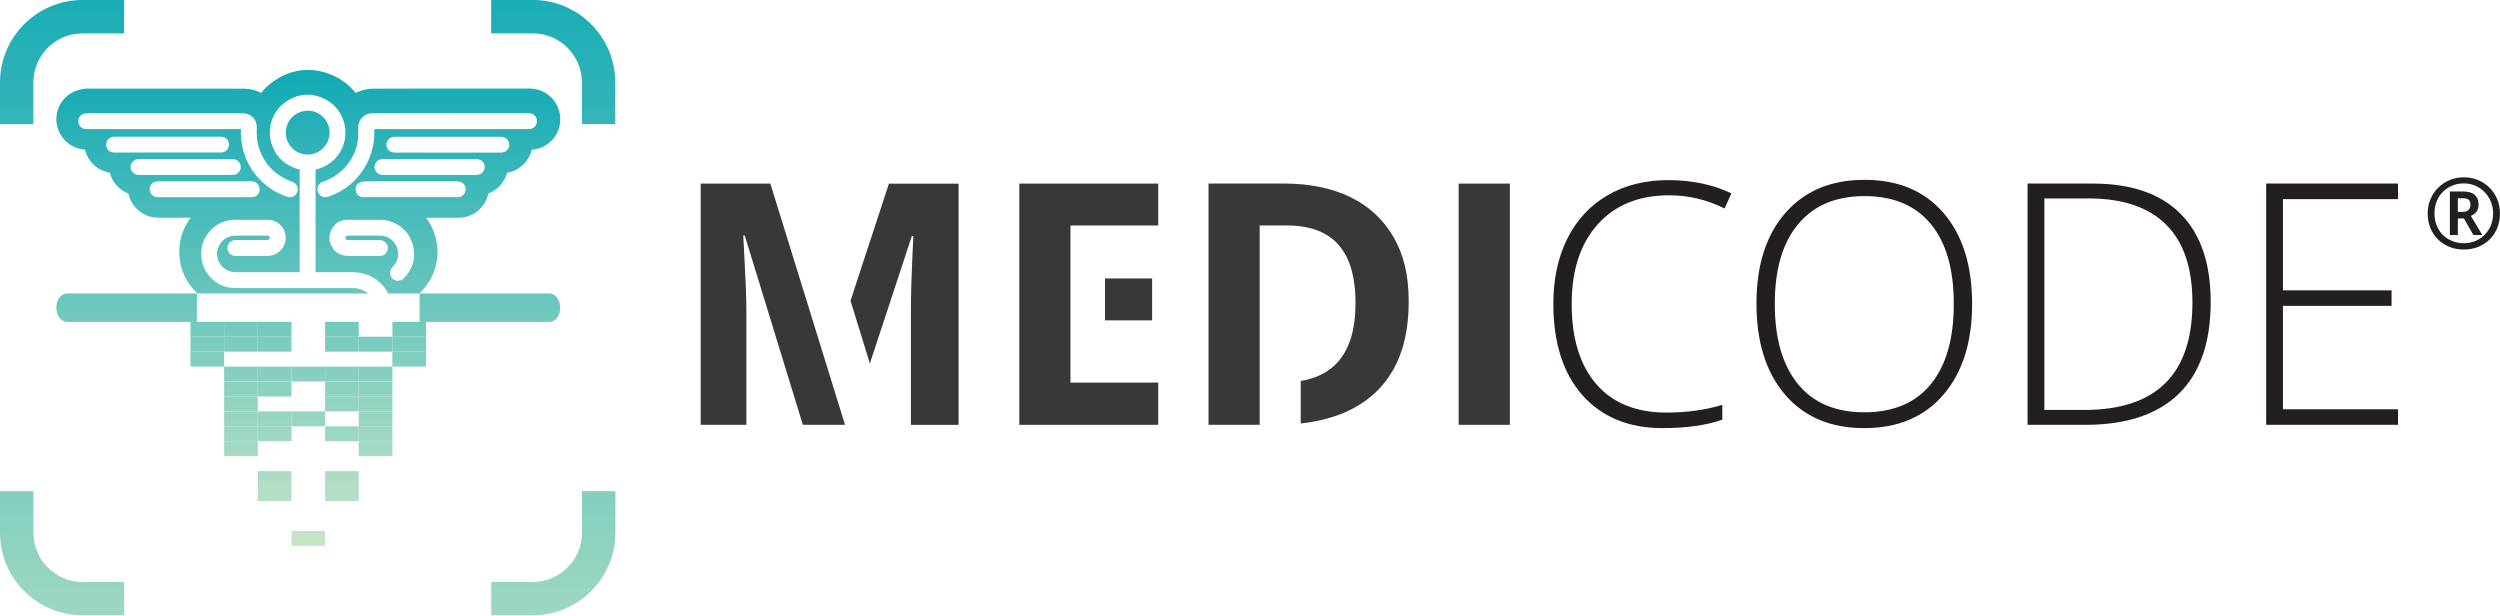
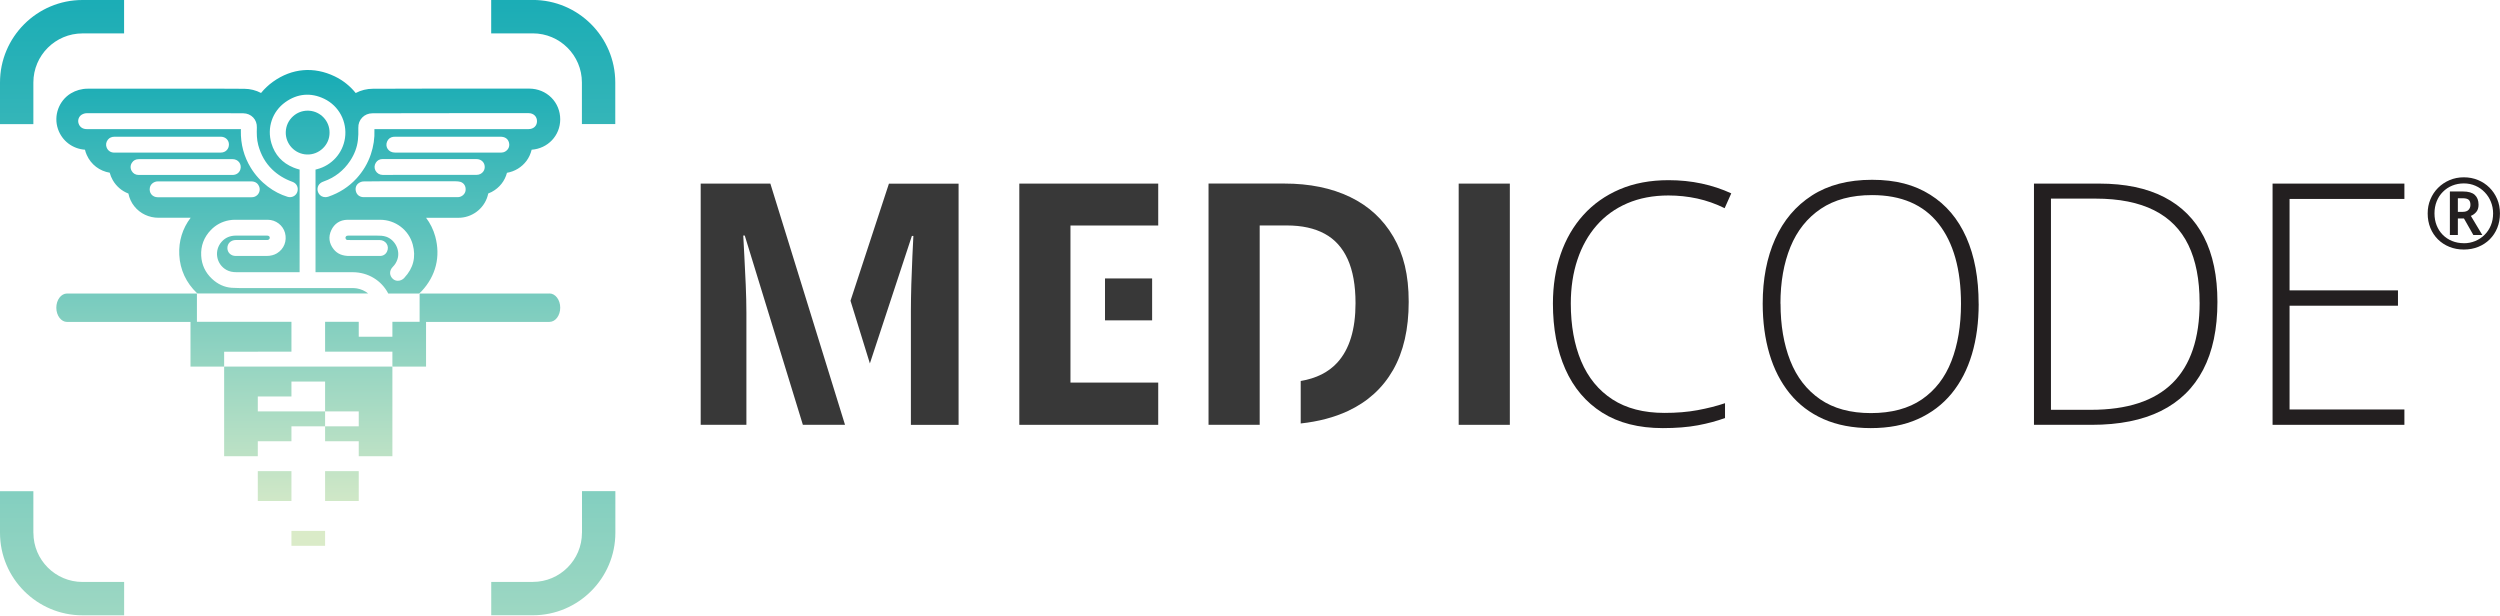
<svg xmlns="http://www.w3.org/2000/svg" xmlns:xlink="http://www.w3.org/1999/xlink" id="Layer_1" data-name="Layer 1" viewBox="0 0 532.69 131.11">
  <defs>
    <style>
      .cls-1 {
        fill: url(#linear-gradient-2);
      }

      .cls-2 {
-         fill: url(#linear-gradient-17);
+         fill: url(#linear-gradient-6);
      }

      .cls-3 {
-         fill: url(#linear-gradient-43);
+         fill: url(#linear-gradient-11);
      }

      .cls-4 {
-         fill: url(#linear-gradient-15);
+         fill: url(#linear-gradient-10);
      }

      .cls-5 {
-         fill: url(#linear-gradient-18);
+         fill: url(#linear-gradient-5);
      }

      .cls-6 {
-         fill: url(#linear-gradient-40);
+         fill: url(#linear-gradient-7);
      }

      .cls-7 {
-         fill: url(#linear-gradient-28);
+         fill: #383838;
      }

      .cls-8 {
-         fill: url(#linear-gradient-14);
+         fill: url(#linear-gradient-9);
      }

      .cls-9 {
-         fill: url(#linear-gradient-36);
+         fill: url(#linear-gradient-3);
      }

      .cls-10 {
-         fill: url(#linear-gradient-20);
+         fill: url(#linear-gradient);
      }

      .cls-11 {
-         fill: url(#linear-gradient-6);
+         fill: #231f20;
      }

      .cls-12 {
-         fill: url(#linear-gradient-35);
+         fill: url(#linear-gradient-4);
      }

      .cls-13 {
-         fill: url(#linear-gradient-48);
+         fill: url(#linear-gradient-8);
      }

      .cls-14 {
-         fill: url(#linear-gradient-32);
-       }
- 
-       .cls-15 {
-         fill: url(#linear-gradient-11);
-       }
- 
-       .cls-16 {
-         fill: url(#linear-gradient-39);
-       }
- 
-       .cls-17 {
-         fill: url(#linear-gradient-10);
-       }
- 
-       .cls-18 {
-         fill: url(#linear-gradient-37);
-       }
- 
-       .cls-19 {
-         fill: url(#linear-gradient-16);
-       }
- 
-       .cls-20 {
-         fill: url(#linear-gradient-31);
-       }
- 
-       .cls-21 {
-         fill: url(#linear-gradient-41);
-       }
- 
-       .cls-22 {
-         fill: url(#linear-gradient-21);
-       }
- 
-       .cls-23 {
-         fill: url(#linear-gradient-25);
-       }
- 
-       .cls-24 {
-         fill: url(#linear-gradient-5);
-       }
- 
-       .cls-25 {
-         font-family: OpenSansRoman-Light, 'Open Sans';
-         font-size: 72px;
-         font-variation-settings: 'wght' 300, 'wdth' 100;
-         font-weight: 300;
-       }
- 
-       .cls-25, .cls-26 {
-         fill: #231f20;
-       }
- 
-       .cls-27 {
-         fill: url(#linear-gradient-45);
-       }
- 
-       .cls-28 {
-         fill: url(#linear-gradient-34);
-       }
- 
-       .cls-29 {
-         fill: url(#linear-gradient-7);
-       }
- 
-       .cls-30 {
-         fill: #383838;
-       }
- 
-       .cls-31 {
-         fill: url(#linear-gradient-24);
-       }
- 
-       .cls-32 {
-         fill: url(#linear-gradient-9);
-       }
- 
-       .cls-33 {
-         fill: url(#linear-gradient-22);
-       }
- 
-       .cls-34 {
-         fill: url(#linear-gradient-42);
-       }
- 
-       .cls-35 {
-         fill: url(#linear-gradient-3);
-       }
- 
-       .cls-36 {
-         fill: url(#linear-gradient);
-       }
- 
-       .cls-37 {
-         fill: url(#linear-gradient-27);
-       }
- 
-       .cls-38 {
-         fill: url(#linear-gradient-33);
-       }
- 
-       .cls-39 {
-         fill: url(#linear-gradient-38);
-       }
- 
-       .cls-40 {
-         fill: url(#linear-gradient-29);
-       }
- 
-       .cls-41 {
-         fill: url(#linear-gradient-30);
-       }
- 
-       .cls-42 {
-         fill: url(#linear-gradient-23);
-       }
- 
-       .cls-43 {
-         fill: url(#linear-gradient-19);
-       }
- 
-       .cls-44 {
-         fill: url(#linear-gradient-4);
-       }
- 
-       .cls-45 {
-         fill: url(#linear-gradient-8);
-       }
- 
-       .cls-46 {
-         fill: url(#linear-gradient-44);
-       }
- 
-       .cls-47 {
-         fill: url(#linear-gradient-47);
-       }
- 
-       .cls-48 {
-         fill: url(#linear-gradient-46);
-       }
- 
-       .cls-49 {
        fill: url(#linear-gradient-12);
      }
- 
-       .cls-50 {
-         fill: url(#linear-gradient-13);
-       }
- 
-       .cls-51 {
-         fill: url(#linear-gradient-26);
-       }
    </style>
-     <linearGradient id="linear-gradient" x1="65.56" y1="5.29" x2="65.56" y2="126.3" gradientUnits="userSpaceOnUse">
+     <linearGradient id="linear-gradient" x1="65.56" y1="3.55" x2="65.56" y2="111.7" gradientUnits="userSpaceOnUse">
      <stop offset="0" stop-color="#00a4b3" />
      <stop offset="1" stop-color="#daebc8" />
    </linearGradient>
-     <linearGradient id="linear-gradient-2" x1="65.68" y1="5.29" x2="65.68" y2="126.3" xlink:href="#linear-gradient" />
-     <linearGradient id="linear-gradient-3" x1="65.68" y1="5.29" x2="65.68" y2="126.3" xlink:href="#linear-gradient" />
-     <linearGradient id="linear-gradient-4" x1="72.85" y1="5.29" x2="72.85" y2="126.3" xlink:href="#linear-gradient" />
-     <linearGradient id="linear-gradient-5" x1="58.51" y1="5.29" x2="58.51" y2="126.3" xlink:href="#linear-gradient" />
-     <linearGradient id="linear-gradient-6" x1="72.85" y1="5.29" x2="72.85" y2="126.3" xlink:href="#linear-gradient" />
-     <linearGradient id="linear-gradient-7" x1="58.51" y1="5.29" x2="58.51" y2="126.3" xlink:href="#linear-gradient" />
-     <linearGradient id="linear-gradient-8" x1="80.02" y1="5.29" x2="80.02" y2="126.3" xlink:href="#linear-gradient" />
-     <linearGradient id="linear-gradient-9" x1="51.35" y1="5.29" x2="51.35" y2="126.3" xlink:href="#linear-gradient" />
-     <linearGradient id="linear-gradient-10" x1="80.02" y1="5.29" x2="80.02" y2="126.3" xlink:href="#linear-gradient" />
-     <linearGradient id="linear-gradient-11" x1="72.85" y1="5.29" x2="72.85" y2="126.3" xlink:href="#linear-gradient" />
-     <linearGradient id="linear-gradient-12" x1="58.51" y1="5.29" x2="58.51" y2="126.3" xlink:href="#linear-gradient" />
-     <linearGradient id="linear-gradient-13" x1="51.35" y1="5.29" x2="51.35" y2="126.3" xlink:href="#linear-gradient" />
-     <linearGradient id="linear-gradient-14" x1="80.02" y1="5.29" x2="80.02" y2="126.3" xlink:href="#linear-gradient" />
-     <linearGradient id="linear-gradient-15" x1="65.68" y1="5.29" x2="65.68" y2="126.3" xlink:href="#linear-gradient" />
-     <linearGradient id="linear-gradient-16" x1="58.51" y1="5.29" x2="58.51" y2="126.3" xlink:href="#linear-gradient" />
-     <linearGradient id="linear-gradient-17" x1="51.35" y1="5.29" x2="51.35" y2="126.3" xlink:href="#linear-gradient" />
-     <linearGradient id="linear-gradient-18" x1="80.02" y1="5.29" x2="80.02" y2="126.3" xlink:href="#linear-gradient" />
-     <linearGradient id="linear-gradient-19" x1="72.85" y1="5.29" x2="72.85" y2="126.3" xlink:href="#linear-gradient" />
-     <linearGradient id="linear-gradient-20" x1="51.35" y1="5.29" x2="51.35" y2="126.3" xlink:href="#linear-gradient" />
-     <linearGradient id="linear-gradient-21" x1="80.02" y1="5.29" x2="80.02" y2="126.3" xlink:href="#linear-gradient" />
-     <linearGradient id="linear-gradient-22" x1="72.85" x2="72.85" y2="126.3" xlink:href="#linear-gradient" />
-     <linearGradient id="linear-gradient-23" x1="58.51" y1="5.29" x2="58.51" y2="126.3" xlink:href="#linear-gradient" />
-     <linearGradient id="linear-gradient-24" x1="51.35" y1="5.29" x2="51.35" y2="126.3" xlink:href="#linear-gradient" />
-     <linearGradient id="linear-gradient-25" x1="80.02" y1="5.29" x2="80.02" y2="126.3" xlink:href="#linear-gradient" />
-     <linearGradient id="linear-gradient-26" x1="72.85" y1="5.29" x2="72.85" y2="126.3" xlink:href="#linear-gradient" />
-     <linearGradient id="linear-gradient-27" x1="65.68" y1="5.29" x2="65.68" y2="126.3" xlink:href="#linear-gradient" />
-     <linearGradient id="linear-gradient-28" x1="58.51" y1="5.29" x2="58.51" y2="126.3" xlink:href="#linear-gradient" />
-     <linearGradient id="linear-gradient-29" x1="51.35" y1="5.29" x2="51.35" y2="126.3" xlink:href="#linear-gradient" />
-     <linearGradient id="linear-gradient-30" x1="87.19" y1="5.29" x2="87.19" y2="126.3" xlink:href="#linear-gradient" />
-     <linearGradient id="linear-gradient-31" x1="44.18" y1="5.29" x2="44.18" y2="126.3" xlink:href="#linear-gradient" />
-     <linearGradient id="linear-gradient-32" x1="87.19" y1="5.29" x2="87.19" y2="126.3" xlink:href="#linear-gradient" />
-     <linearGradient id="linear-gradient-33" x1="80.02" y1="5.29" x2="80.02" y2="126.3" xlink:href="#linear-gradient" />
-     <linearGradient id="linear-gradient-34" x1="72.85" y1="5.29" x2="72.85" y2="126.3" xlink:href="#linear-gradient" />
-     <linearGradient id="linear-gradient-35" x1="58.51" y1="5.29" x2="58.51" y2="126.3" xlink:href="#linear-gradient" />
-     <linearGradient id="linear-gradient-36" x1="51.35" y1="5.29" x2="51.35" y2="126.3" xlink:href="#linear-gradient" />
-     <linearGradient id="linear-gradient-37" x1="44.18" y1="5.29" x2="44.18" y2="126.3" xlink:href="#linear-gradient" />
-     <linearGradient id="linear-gradient-38" x1="87.19" y1="5.29" x2="87.19" y2="126.3" xlink:href="#linear-gradient" />
-     <linearGradient id="linear-gradient-39" x1="72.85" y1="5.29" x2="72.85" y2="126.3" xlink:href="#linear-gradient" />
-     <linearGradient id="linear-gradient-40" x1="58.51" y1="5.29" x2="58.51" y2="126.3" xlink:href="#linear-gradient" />
-     <linearGradient id="linear-gradient-41" x1="51.35" y1="5.29" x2="51.35" y2="126.3" xlink:href="#linear-gradient" />
-     <linearGradient id="linear-gradient-42" x1="44.18" y1="5.29" x2="44.18" y2="126.3" xlink:href="#linear-gradient" />
-     <linearGradient id="linear-gradient-43" x1="104.39" y1="5.29" x2="104.39" y2="126.3" xlink:href="#linear-gradient" />
-     <linearGradient id="linear-gradient-44" x1="26.98" y1="5.29" x2="26.98" y2="126.3" xlink:href="#linear-gradient" />
-     <linearGradient id="linear-gradient-45" x1="117.89" y1="-26.68" x2="117.89" y2="192.11" xlink:href="#linear-gradient" />
-     <linearGradient id="linear-gradient-46" x1="13.22" y1="-26.68" x2="13.22" y2="192.11" xlink:href="#linear-gradient" />
-     <linearGradient id="linear-gradient-47" x1="117.89" y1="-26.68" x2="117.89" y2="192.11" xlink:href="#linear-gradient" />
-     <linearGradient id="linear-gradient-48" x1="13.22" y1="-26.68" x2="13.22" y2="192.11" xlink:href="#linear-gradient" />
+     <linearGradient id="linear-gradient-2" x1="65.68" y1="3.55" x2="65.68" y2="111.7" xlink:href="#linear-gradient" />
+     <linearGradient id="linear-gradient-3" x1="65.68" y1="3.55" x2="65.68" y2="111.7" xlink:href="#linear-gradient" />
+     <linearGradient id="linear-gradient-4" x1="58.51" y1="3.55" x2="58.51" y2="111.7" xlink:href="#linear-gradient" />
+     <linearGradient id="linear-gradient-5" x1="72.85" y1="3.55" x2="72.85" y2="111.7" xlink:href="#linear-gradient" />
+     <linearGradient id="linear-gradient-6" x1="65.68" y1="3.55" x2="65.68" y2="111.7" xlink:href="#linear-gradient" />
+     <linearGradient id="linear-gradient-7" x1="37.05" x2="37.05" y2="111.7" xlink:href="#linear-gradient" />
+     <linearGradient id="linear-gradient-8" x1="94.32" y1="3.55" x2="94.32" y2="111.7" xlink:href="#linear-gradient" />
+     <linearGradient id="linear-gradient-9" x1="117.89" y1="-26.68" x2="117.89" y2="192.11" xlink:href="#linear-gradient" />
+     <linearGradient id="linear-gradient-10" x1="13.22" y1="-26.68" x2="13.22" y2="192.11" xlink:href="#linear-gradient" />
+     <linearGradient id="linear-gradient-11" x1="117.89" y1="-26.68" x2="117.89" y2="192.11" xlink:href="#linear-gradient" />
+     <linearGradient id="linear-gradient-12" x1="13.22" y1="-26.68" x2="13.22" y2="192.11" xlink:href="#linear-gradient" />
  </defs>
  <g>
-     <g>
-       <path class="cls-36" d="m70.22,28.28h0c.03-2.47-1.89-4.53-4.35-4.69-.1,0-.21,0-.31,0-1.16,0-2.26.42-3.13,1.21-.95.86-1.5,2.04-1.54,3.33-.08,2.55,1.93,4.71,4.5,4.8,1.26.05,2.49-.43,3.41-1.32.92-.88,1.42-2.06,1.42-3.32Z" />
-       <path class="cls-1" d="m117.48,20.78c-1.23-1.23-2.9-1.91-4.71-1.92-1.74,0-3.48,0-5.23,0h-8.94s-2.58,0-2.58,0h-5.01c-.63.01-1.26.01-1.89.01-3.21,0-6.42.01-9.63.02-1.32,0-2.59.32-3.7.91-1.17-1.46-2.67-2.68-4.45-3.54-4.46-2.15-9.13-1.75-13.16,1.13-.98.7-1.83,1.51-2.56,2.4-1.08-.57-2.29-.88-3.56-.89-1.54-.02-3.02-.02-4.27-.02-2.33,0-4.65,0-6.98,0h0s-7.38,0-7.38,0h-6.75c-2.68,0-5.36,0-8.03,0-1.24,0-2.5.36-3.56,1-2.56,1.56-3.71,4.75-2.74,7.59.87,2.53,3.1,4.22,5.76,4.41.09.39.22.78.39,1.15.91,2.04,2.73,3.41,4.89,3.77.14.54.35,1.07.64,1.57.77,1.35,1.95,2.34,3.34,2.87.2,1,.63,1.94,1.28,2.74,1.24,1.54,3.11,2.42,5.14,2.42,2.28,0,4.56,0,6.84,0-1.73,2.28-2.57,4.98-2.42,7.91.16,3.15,1.47,5.97,3.78,8.15.03.03.06.05.08.07h36.38c-.67-.54-1.48-.92-2.4-1.08-.38-.07-.78-.07-1.22-.07-7.32,0-14.65,0-21.97,0h-.58c-.95,0-1.93,0-2.9-.06-1.56-.11-2.98-.76-4.22-1.93-1.41-1.33-2.18-2.98-2.28-4.9-.11-2.1.58-3.94,2.05-5.47,1.06-1.1,2.36-1.8,3.88-2.08.4-.07.78-.11,1.14-.11,2.38,0,4.75,0,7.13,0,1.7,0,3.23,1.18,3.66,2.79.46,1.74-.22,3.45-1.73,4.36-.62.37-1.32.55-2.21.56-2.08.01-4.19,0-6.24,0h-.32c-1.01,0-1.76-.7-1.78-1.66,0-.48.16-.91.47-1.22.33-.33.8-.52,1.34-.52h5.19s0,0,0,0c.16,0,.32,0,.49,0,.34,0,.7,0,1.05,0,.29,0,.47-.27.49-.42.03-.36-.23-.48-.46-.51-.06,0-.13-.01-.19-.01h-2.24c-1.42,0-2.84,0-4.26,0h-.02c-1.29,0-2.3.43-3.09,1.32-.79.89-1.13,2.07-.93,3.23.2,1.17.91,2.18,1.96,2.76.6.34,1.29.49,2.18.49,3.34,0,6.68,0,10.02,0h3.39v-21.87s-.07-.02-.11-.03c-.39-.11-.79-.23-1.18-.39-2.41-.98-3.99-2.72-4.72-5.18-.98-3.33.19-6.78,2.98-8.77,2.57-1.83,5.43-2.08,8.27-.71,3.15,1.52,4.93,4.88,4.43,8.37-.47,3.21-2.8,5.81-5.95,6.63l-.31.08s-.02,0-.02,0v21.87c.42,0,.83,0,1.24,0,.26,0,.52,0,.79,0,.68,0,1.36,0,2.04,0,1.29,0,2.57,0,3.86,0,3.3.01,6.14,1.78,7.57,4.55h6.57c.18-.16.36-.32.53-.5,3.05-3.25,4.08-7.4,2.91-11.67-.4-1.46-1.07-2.8-1.95-3.97h6.47s.06,0,.06,0c.07,0,.15,0,.24,0,.16,0,.37,0,.59-.02,2.91-.21,5.33-2.36,5.88-5.16.25-.1.5-.21.74-.33,1.67-.89,2.81-2.37,3.25-4.08,1.66-.28,3.16-1.19,4.17-2.55.53-.72.89-1.53,1.09-2.37,3.45-.25,6.08-3,6.09-6.46,0-1.77-.67-3.42-1.89-4.64Zm-93.11,11.73h0c-.75,0-1.32-.36-1.62-1.02-.26-.58-.17-1.21.23-1.73.34-.43.82-.64,1.47-.64h0c1.32,0,2.65,0,3.97,0h1.89s12.41,0,12.41,0h1.2c1.04,0,2.07,0,3.11,0,1,0,1.74.7,1.75,1.64,0,.48-.16.92-.48,1.24-.32.32-.75.5-1.23.5-1.58,0-3.16,0-4.74,0h-1.85s-4.81,0-4.81,0h-2.7c-2.87,0-5.73,0-8.6,0Zm5.19,4.76c-.66,0-1.19-.3-1.5-.85-.33-.58-.31-1.21.06-1.77.32-.5.82-.75,1.49-.75h0c1.43,0,2.86,0,4.28,0h4.93c3.58,0,7.15,0,10.73,0,.59,0,1.11.25,1.43.69.31.43.4.98.23,1.52-.23.72-.86,1.16-1.68,1.16-3,0-6,0-9,0h-3.42c-2.52,0-5.03,0-7.55,0h0Zm25.26,4.28c-.31.31-.72.47-1.25.47h0c-2.57,0-5.15,0-7.72,0h-4.89c-2.44,0-4.89,0-7.33,0-.57,0-1.06-.22-1.38-.62-.32-.4-.43-.92-.31-1.47.16-.74.88-1.29,1.7-1.29h19.9c.99,0,1.45.56,1.65,1.02.29.66.15,1.37-.37,1.9Zm3.15-5.46c1.21,1.17,2.63,2.05,4.36,2.67.89.32,1.32,1.22,1.02,2.14-.23.69-.87,1.12-1.57,1.12-.17,0-.34-.03-.52-.08-1.47-.45-2.88-1.17-4.18-2.16-1.46-1.11-2.69-2.46-3.65-4.03-1.45-2.36-2.16-5.01-2.11-7.87,0-.12,0-.25.02-.36h-24.32c-1.76,0-3.52,0-5.28,0h-3.27s0,0,0,0c-.84,0-1.47-.43-1.72-1.18-.25-.72.04-1.52.68-1.91.31-.19.7-.3,1.07-.3,2.69,0,5.39,0,8.08,0h6.69s2.56,0,2.56,0h0s2.91,0,2.91,0c2.96,0,5.92,0,8.88,0,1.24,0,2.72,0,4.22.02.82.01,1.56.33,2.1.89.53.56.81,1.31.78,2.12-.04,1.23-.04,2.54.3,3.78.57,2.09,1.53,3.77,2.94,5.15Zm28.2,23.09c-.4.43-.91.65-1.41.65-.38,0-.74-.13-1.04-.39-.37-.33-.59-.76-.61-1.22-.02-.48.19-.96.57-1.35.47-.47.8-1.01,1-1.64.62-1.89-.5-4.12-2.39-4.79-.67-.23-1.37-.24-2.12-.24-1.29,0-2.58,0-3.87,0-.66,0-1.32,0-1.99,0h0c-.42,0-.55.08-.64.24-.09.14-.09.32-.01.47.04.07.14.22.36.23.32.02.64.01.98.01.14,0,.27,0,.41,0h1.75c1.24,0,2.49,0,3.73,0,.62,0,1.17.3,1.49.79.31.48.34,1.1.08,1.65-.28.6-.82.94-1.48.95-.95.01-1.89,0-2.84,0-.41,0-.82,0-1.23,0h-.65c-.56,0-1.14,0-1.71,0-1.55.03-2.69-.44-3.48-1.45-.97-1.23-1.15-2.62-.5-4.02.65-1.42,1.87-2.21,3.42-2.24.84-.02,1.68-.01,2.5,0,.37,0,.74,0,1.12,0h1.06s2.33,0,2.33,0c3.23,0,6.08,2.16,6.93,5.25.73,2.67.14,5.06-1.78,7.1Zm13.02-18.55c-.1.72-.77,1.33-1.53,1.38-.08,0-.16,0-.24,0-.05,0-.11,0-.16,0h-.14s-9.65,0-9.65,0h-2.49c-2.49,0-4.98,0-7.48,0-.75,0-1.34-.37-1.6-1.01-.29-.72-.12-1.48.44-1.92.32-.25.72-.41,1.08-.42,1.18-.03,2.36-.03,3.52-.03h.48c5.22,0,10.45,0,15.67,0,.31,0,.67.02,1.01.13.78.25,1.21.98,1.09,1.87Zm3.18-3.56c-.24.13-.54.2-.84.2-1.5,0-3.01,0-4.51,0h-1.76c-.87,0-1.74,0-2.6,0h-1.16s-2.68,0-2.68,0c-2.39,0-4.86,0-7.29.01h-.01c-.62,0-1.2-.34-1.51-.89-.3-.54-.28-1.18.06-1.71.32-.51.82-.78,1.45-.78h0c.94,0,1.88,0,2.82,0,.74,0,1.47,0,2.21,0h3.62c1.72,0,3.43.01,5.15.01,1.13,0,2.26,0,3.4,0,.95,0,1.89,0,2.84,0h0c.8,0,1.48.51,1.66,1.24.19.8-.13,1.53-.84,1.91Zm5.79-5.23c-.32.43-.81.68-1.35.68-1.67,0-3.35,0-5.02,0h-5.79s-.58,0-.58,0h-11.27c-.67,0-1.24-.28-1.56-.78-.31-.46-.35-1.05-.11-1.59.23-.54.68-.89,1.26-.98.15-.02.31-.03.5-.03,3.27,0,6.54,0,9.8,0h12.55c.98,0,1.6.41,1.84,1.2.16.52.07,1.07-.25,1.5Zm4.45-4.32h-32.7s-.1,0-.15,0c0,.06,0,.12,0,.18.07,1.74-.19,3.48-.76,5.18-.64,1.92-1.68,3.66-3.07,5.17-1.63,1.77-3.64,3.06-5.97,3.86-.22.07-.44.11-.65.11-.6,0-1.14-.29-1.44-.82-.41-.72-.28-1.59.32-2.11.25-.22.56-.35.77-.42,2.34-.82,4.24-2.3,5.63-4.4.92-1.39,1.48-2.87,1.65-4.4.09-.78.12-1.64.09-2.63-.03-.84.27-1.62.83-2.2.56-.58,1.33-.9,2.19-.9,3.21,0,6.42-.02,9.62-.02,1.59,0,3.19,0,4.78,0h1.55s.58-.01.58-.01h2.58s8.84,0,8.84,0c1.77,0,3.55,0,5.32,0,.51,0,.95.17,1.28.48.33.31.51.76.5,1.25,0,.98-.74,1.67-1.79,1.67Z" />
-     </g>
-     <g>
-       <rect class="cls-35" x="62.1" y="113.12" width="7.17" height="3.18" />
-       <rect class="cls-44" x="69.27" y="103.57" width="7.17" height="3.18" />
-       <rect class="cls-24" x="54.93" y="103.57" width="7.17" height="3.18" />
-       <rect class="cls-11" x="69.27" y="100.39" width="7.17" height="3.18" />
-       <rect class="cls-29" x="54.93" y="100.39" width="7.17" height="3.18" />
-       <rect class="cls-45" x="76.44" y="94.02" width="7.17" height="3.18" />
-       <rect class="cls-32" x="47.76" y="94.02" width="7.17" height="3.18" />
-       <rect class="cls-17" x="76.44" y="90.84" width="7.17" height="3.18" />
-       <rect class="cls-15" x="69.27" y="90.84" width="7.17" height="3.18" />
-       <rect class="cls-49" x="54.93" y="90.84" width="7.17" height="3.18" />
-       <rect class="cls-50" x="47.76" y="90.84" width="7.17" height="3.18" />
-       <rect class="cls-8" x="76.44" y="87.66" width="7.17" height="3.18" />
-       <rect class="cls-4" x="62.1" y="87.66" width="7.17" height="3.18" />
-       <rect class="cls-19" x="54.93" y="87.66" width="7.17" height="3.18" />
-       <rect class="cls-2" x="47.76" y="87.66" width="7.17" height="3.18" />
-       <rect class="cls-5" x="76.44" y="84.48" width="7.17" height="3.18" />
-       <rect class="cls-43" x="69.27" y="84.48" width="7.17" height="3.18" />
-       <rect class="cls-10" x="47.76" y="84.48" width="7.17" height="3.18" />
-       <rect class="cls-22" x="76.44" y="81.3" width="7.17" height="3.18" />
-       <rect class="cls-33" x="69.27" y="81.3" width="7.17" height="3.18" />
-       <rect class="cls-42" x="54.93" y="81.3" width="7.17" height="3.18" />
-       <rect class="cls-31" x="47.76" y="81.3" width="7.17" height="3.18" />
-       <rect class="cls-23" x="76.44" y="78.11" width="7.17" height="3.18" />
-       <rect class="cls-51" x="69.27" y="78.11" width="7.17" height="3.18" />
-       <rect class="cls-37" x="62.1" y="78.11" width="7.17" height="3.18" />
-       <rect class="cls-7" x="54.93" y="78.11" width="7.17" height="3.18" />
-       <rect class="cls-40" x="47.76" y="78.11" width="7.17" height="3.18" />
-       <rect class="cls-41" x="83.61" y="74.93" width="7.17" height="3.18" />
-       <rect class="cls-20" x="40.59" y="74.93" width="7.17" height="3.18" />
-       <rect class="cls-14" x="83.61" y="71.75" width="7.17" height="3.18" />
-       <rect class="cls-38" x="76.44" y="71.75" width="7.17" height="3.18" />
-       <rect class="cls-28" x="69.27" y="71.75" width="7.17" height="3.18" />
-       <rect class="cls-12" x="54.93" y="71.75" width="7.17" height="3.18" />
-       <rect class="cls-9" x="47.76" y="71.75" width="7.17" height="3.18" />
-       <rect class="cls-18" x="40.59" y="71.75" width="7.17" height="3.18" />
-       <rect class="cls-39" x="83.61" y="68.57" width="7.17" height="3.18" />
-       <rect class="cls-16" x="69.27" y="68.57" width="7.17" height="3.18" />
-       <rect class="cls-6" x="54.93" y="68.57" width="7.17" height="3.18" />
-       <rect class="cls-21" x="47.76" y="68.57" width="7.17" height="3.18" />
-       <rect class="cls-34" x="40.59" y="68.57" width="7.17" height="3.18" />
-     </g>
-     <path class="cls-3" d="m117.08,62.54h-27.67v6.06h27.67c1.27,0,2.29-1.36,2.29-3.03s-1.03-3.03-2.29-3.03Z" />
-     <path class="cls-46" d="m14.29,68.59h27.67v-6.06H14.29c-1.27,0-2.29,1.36-2.29,3.03s1.03,3.03,2.29,3.03Z" />
+     <path class="cls-10" d="m70.22,28.28h0c.03-2.47-1.89-4.53-4.35-4.69-.1,0-.21-.01-.31-.01-1.16,0-2.26.42-3.13,1.21-.95.86-1.5,2.04-1.54,3.33-.08,2.55,1.93,4.71,4.5,4.8,1.26.05,2.49-.43,3.41-1.32.92-.88,1.42-2.06,1.42-3.32Z" />
+     <path class="cls-1" d="m18.1,31.88c.09.39.22.78.39,1.15.91,2.04,2.73,3.41,4.89,3.77.14.54.35,1.07.64,1.57.77,1.35,1.95,2.34,3.34,2.87.2,1,.63,1.94,1.28,2.74,1.24,1.54,3.11,2.42,5.14,2.42,2.28,0,4.56,0,6.84,0-1.73,2.28-2.57,4.98-2.42,7.91.16,3.15,1.47,5.97,3.78,8.15.03.03.06.05.08.07h36.38c-.67-.54-1.48-.92-2.4-1.08-.38-.07-.78-.07-1.22-.07-7.32,0-14.65,0-21.97,0h-.58c-.95,0-1.93,0-2.9-.06-1.56-.11-2.98-.76-4.22-1.93-1.41-1.33-2.18-2.98-2.28-4.9-.11-2.1.58-3.94,2.05-5.47,1.06-1.1,2.36-1.8,3.88-2.08.4-.07.78-.11,1.14-.11,2.38,0,4.75,0,7.13,0,1.7,0,3.23,1.18,3.66,2.79.46,1.74-.22,3.45-1.73,4.36-.62.37-1.32.55-2.21.56-2.08.01-4.19,0-6.24,0h-.32c-1.01,0-1.76-.7-1.78-1.66,0-.48.16-.91.47-1.22.33-.33.8-.52,1.34-.52h5.19s0,0,0,0c.16,0,.32,0,.49,0,.34,0,.7,0,1.05,0,.29,0,.47-.27.49-.42.03-.36-.23-.48-.46-.51-.06,0-.13-.01-.19-.01h-2.24c-1.42,0-2.84,0-4.26,0h-.02c-1.29,0-2.3.43-3.09,1.32-.79.89-1.13,2.07-.93,3.23.2,1.17.91,2.18,1.96,2.76.6.34,1.29.49,2.18.49,3.34,0,6.68,0,10.02,0h3.39v-21.87s-.07-.02-.11-.03c-.39-.11-.79-.23-1.18-.39-2.41-.98-3.99-2.72-4.72-5.18-.98-3.33.19-6.78,2.98-8.77,2.57-1.83,5.43-2.08,8.27-.71,3.15,1.52,4.93,4.88,4.43,8.37-.47,3.21-2.8,5.81-5.95,6.63l-.31.08s-.02,0-.02,0v21.87c.42,0,.83,0,1.24,0,.26,0,.52,0,.79,0,.68,0,1.36,0,2.04,0,1.29,0,2.57,0,3.86,0,3.3.01,6.14,1.78,7.57,4.55h6.57c.18-.16.36-.32.53-.5,3.05-3.25,4.08-7.4,2.91-11.67-.4-1.46-1.07-2.8-1.95-3.97h6.47s.06,0,.06,0c.07,0,.15,0,.24,0,.16,0,.37,0,.59-.02,2.91-.21,5.33-2.36,5.88-5.16.25-.1.5-.21.74-.33,1.67-.89,2.81-2.37,3.25-4.08,1.66-.28,3.16-1.19,4.17-2.55.53-.72.89-1.53,1.09-2.37,3.45-.25,6.08-3,6.09-6.46,0-1.77-.67-3.42-1.89-4.64-1.23-1.23-2.9-1.91-4.71-1.92-1.74,0-3.48,0-5.23,0h-8.94s-2.58,0-2.58,0h-5.01c-.63.01-1.26.01-1.89.01-3.21,0-6.42.01-9.63.02-1.32,0-2.59.32-3.7.91-1.17-1.46-2.67-2.68-4.45-3.54-4.46-2.15-9.13-1.75-13.16,1.13-.98.7-1.83,1.51-2.56,2.4-1.08-.57-2.29-.88-3.56-.89-1.54-.02-3.02-.02-4.27-.02-2.33,0-4.65,0-6.98,0h0s-7.38,0-7.38,0h-6.75c-2.68,0-5.36,0-8.03,0-1.24,0-2.5.36-3.56,1-2.56,1.56-3.71,4.75-2.74,7.59.87,2.53,3.1,4.22,5.76,4.41Zm68.08,27.3c-.4.43-.91.65-1.41.65-.38,0-.74-.13-1.04-.39-.37-.33-.59-.76-.61-1.22-.02-.48.19-.96.57-1.35.47-.47.8-1.01,1-1.64.62-1.89-.5-4.12-2.39-4.79-.67-.23-1.37-.24-2.12-.24-1.29,0-2.58,0-3.87,0-.66,0-1.32,0-1.99,0h0c-.42,0-.55.08-.64.24-.09.14-.09.32-.01.47.04.07.14.22.36.23.32.02.64.01.98.01.14,0,.27,0,.41,0h1.75c1.24,0,2.49,0,3.73,0,.62,0,1.17.3,1.49.79.31.48.34,1.1.08,1.65-.28.6-.82.94-1.48.95-.95.01-1.89,0-2.84,0-.41,0-.82,0-1.23,0h-.65c-.56,0-1.14,0-1.71,0-1.55.03-2.69-.44-3.48-1.45-.97-1.23-1.15-2.62-.5-4.02.65-1.42,1.87-2.21,3.42-2.24.84-.02,1.68-.01,2.5,0,.37,0,.73,0,1.12,0h1.06s2.33,0,2.33,0c3.23,0,6.09,2.16,6.93,5.25.73,2.67.14,5.06-1.78,7.1Zm11.49-17.17c-.08,0-.16,0-.24,0-.05,0-.11,0-.16,0h-.14s-9.65,0-9.65,0h-2.49c-2.49,0-4.98,0-7.48,0-.75,0-1.34-.37-1.6-1.01-.29-.72-.12-1.48.44-1.92.32-.25.72-.41,1.08-.42,1.18-.03,2.36-.03,3.52-.03h.48c5.22,0,10.45,0,15.67,0,.31,0,.67.02,1.01.12.78.25,1.21.98,1.09,1.87-.1.72-.77,1.33-1.53,1.38Zm4.71-4.95c-.24.13-.54.2-.84.2-1.5,0-3.01,0-4.51,0h-1.76c-.87,0-1.74,0-2.6,0h-1.16s-2.68,0-2.68,0c-2.39,0-4.86,0-7.29.01h-.01c-.62,0-1.2-.34-1.51-.89-.3-.54-.28-1.18.06-1.71.32-.51.82-.78,1.45-.78h0c.94,0,1.88,0,2.82,0,.74,0,1.47,0,2.21,0h3.62c1.72,0,3.43.01,5.15.01,1.13,0,2.26,0,3.4,0,.95,0,1.89,0,2.84,0h0c.8,0,1.48.51,1.66,1.24.19.8-.13,1.53-.84,1.91Zm5.79-5.23c-.32.43-.81.68-1.35.68-1.67,0-3.35,0-5.02,0h-5.79s-.58,0-.58,0h-11.27c-.67,0-1.24-.28-1.56-.78-.31-.46-.35-1.05-.11-1.59.23-.54.68-.89,1.26-.98.15-.02.31-.03.5-.03,3.27,0,6.54,0,9.8,0h12.55c.98,0,1.6.41,1.84,1.2.16.52.07,1.07-.25,1.5Zm-31.91-1.96c.09-.78.12-1.64.09-2.63-.03-.84.27-1.62.83-2.2.56-.58,1.33-.9,2.19-.9,3.21,0,6.42-.02,9.62-.02,1.59,0,3.19,0,4.78,0h1.55s.58-.01.58-.01h2.58s8.84,0,8.84,0c1.77,0,3.55,0,5.32,0,.51,0,.95.17,1.28.48.33.31.51.76.5,1.25,0,.98-.74,1.67-1.79,1.67h-32.7s-.1,0-.15,0c0,.06,0,.12,0,.18.07,1.74-.19,3.48-.76,5.18-.64,1.92-1.68,3.66-3.07,5.17-1.63,1.77-3.64,3.06-5.97,3.86-.22.07-.44.11-.65.11-.6,0-1.14-.29-1.44-.82-.41-.72-.28-1.59.32-2.11.25-.22.56-.35.77-.42,2.34-.82,4.24-2.3,5.63-4.4.92-1.39,1.48-2.87,1.65-4.4Zm-51.89,2.65h0c-.75,0-1.32-.36-1.62-1.02-.26-.58-.17-1.21.23-1.73.34-.43.82-.64,1.47-.64h0c1.32,0,2.65,0,3.97,0h1.89s12.41,0,12.41,0h1.2c1.04,0,2.07,0,3.11,0,1,0,1.74.7,1.75,1.64,0,.48-.16.92-.48,1.24-.32.32-.75.5-1.23.5-1.58,0-3.16,0-4.74,0h-1.85s-4.81,0-4.81,0h-2.7c-2.87,0-5.73,0-8.6,0Zm5.19,4.76c-.66,0-1.19-.3-1.5-.85-.33-.58-.31-1.21.06-1.77.32-.5.82-.75,1.49-.75h0c1.43,0,2.86,0,4.28,0h4.93c3.58,0,7.15,0,10.73,0,.59,0,1.11.25,1.43.69.31.43.4.98.23,1.52-.23.72-.86,1.16-1.68,1.16-3,0-6,0-9,0h-3.42c-2.52,0-5.03,0-7.55,0h0Zm25.26,4.28c-.31.31-.72.47-1.25.47h0c-2.57,0-5.15,0-7.72,0h-4.89c-2.44,0-4.89,0-7.33,0-.57,0-1.06-.22-1.38-.62-.32-.4-.43-.92-.31-1.47.16-.74.88-1.29,1.7-1.29h19.9c.99,0,1.45.56,1.65,1.02.29.66.15,1.37-.37,1.9ZM17.44,24.42c.31-.19.7-.3,1.07-.3,2.69,0,5.39,0,8.08,0h6.69s2.56,0,2.56,0h0s2.91,0,2.91,0c2.96,0,5.92,0,8.88,0,1.24,0,2.72,0,4.22.02.82.01,1.56.33,2.1.89.53.56.81,1.31.78,2.12-.04,1.23-.04,2.54.3,3.78.57,2.09,1.53,3.77,2.94,5.15,1.21,1.17,2.63,2.05,4.36,2.67.89.32,1.32,1.22,1.02,2.14-.23.69-.87,1.12-1.57,1.12-.17,0-.34-.03-.52-.08-1.47-.45-2.88-1.17-4.18-2.16-1.46-1.11-2.69-2.46-3.65-4.03-1.45-2.36-2.16-5.01-2.11-7.87,0-.12,0-.25.02-.36h-24.32c-1.76,0-3.52,0-5.28,0h-3.27s0,0,0,0c-.84,0-1.47-.43-1.72-1.18-.25-.72.04-1.52.68-1.91Z" />
+     <rect class="cls-9" x="62.1" y="113.12" width="7.17" height="3.18" />
+     <polygon class="cls-12" points="62.1 103.57 62.1 100.39 54.93 100.39 54.93 103.57 54.93 106.75 62.1 106.75 62.1 103.57" />
+     <polygon class="cls-5" points="69.27 103.57 69.27 106.75 76.44 106.75 76.44 103.57 76.44 100.39 69.27 100.39 69.27 103.57" />
+     <polygon class="cls-2" points="69.27 78.11 62.1 78.11 54.93 78.11 47.76 78.11 47.76 81.3 47.76 84.48 47.76 87.66 47.76 90.84 47.76 94.02 47.76 97.21 54.93 97.21 54.93 94.02 62.1 94.02 62.1 90.84 69.27 90.84 69.27 87.66 62.1 87.66 54.93 87.66 54.93 84.48 62.1 84.48 62.1 81.3 69.27 81.3 69.27 84.48 69.27 87.66 76.44 87.66 76.44 90.84 69.27 90.84 69.27 94.02 76.44 94.02 76.44 97.21 83.61 97.21 83.61 94.02 83.61 90.84 83.61 87.66 83.61 84.48 83.61 81.3 83.61 78.11 76.44 78.11 69.27 78.11" />
+     <path class="cls-6" d="m54.93,74.93h7.17v-6.36h-20.14v-6.03H14.29c-1.27,0-2.29,1.36-2.29,3.03s1.03,3.03,2.29,3.03h26.3v9.52h7.17v-3.18h7.17Z" />
+     <path class="cls-13" d="m117.08,62.54h-27.67v6.03h-5.8v3.18h-7.17v-3.18h-7.17v6.36h14.34v3.18h7.17v-9.52h26.3c1.27,0,2.29-1.36,2.29-3.03s-1.03-3.03-2.29-3.03Z" />
  </g>
  <g>
-     <path class="cls-27" d="m113.53,0h-8.87v7.11h8.87c5.77,0,10.46,4.69,10.46,10.46v8.87h7.11v-8.87c0-9.69-7.89-17.58-17.58-17.58Z" />
-     <path class="cls-48" d="m0,17.58v8.87h7.11v-8.87c0-5.77,4.69-10.46,10.46-10.46h8.87V0h-8.87C7.89,0,0,7.89,0,17.58Z" />
-     <path class="cls-47" d="m124,113.53c0,5.77-4.69,10.46-10.46,10.46h-8.87v7.11h8.87c9.69,0,17.58-7.89,17.58-17.58v-8.87h-7.11v8.87Z" />
-     <path class="cls-13" d="m7.11,113.53v-8.87H0v8.87c0,9.69,7.89,17.58,17.58,17.58h8.87v-7.11h-8.87c-5.77,0-10.46-4.69-10.46-10.46Z" />
+     <path class="cls-8" d="m113.53,0h-8.87v7.11h8.87c5.77,0,10.46,4.69,10.46,10.46v8.87h7.11v-8.87c0-9.69-7.89-17.58-17.58-17.58Z" />
+     <path class="cls-4" d="m0,17.58v8.87h7.11v-8.87c0-5.77,4.69-10.46,10.46-10.46h8.87V0h-8.87C7.89,0,0,7.89,0,17.58Z" />
+     <path class="cls-3" d="m124,113.53c0,5.77-4.69,10.46-10.46,10.46h-8.87v7.11h8.87c9.69,0,17.58-7.89,17.58-17.58v-8.87h-7.11v8.87Z" />
+     <path class="cls-14" d="m7.11,113.53v-8.87H0v8.87c0,9.69,7.89,17.58,17.58,17.58h8.87v-7.11h-8.87c-5.77,0-10.46-4.69-10.46-10.46Z" />
  </g>
-   <rect class="cls-30" x="235.45" y="59.33" width="10.04" height="8.93" />
-   <polygon class="cls-30" points="217.19 90.52 246.79 90.52 246.79 81.52 228.09 81.52 228.09 71.67 228.09 68.26 228.09 59.33 228.09 57.08 228.09 48.05 246.79 48.05 246.79 39.12 217.19 39.12 217.19 90.52" />
-   <path class="cls-30" d="m164.14,39.12h-14.84v51.4h9.74v-23.91c0-1.76-.05-3.73-.14-5.91s-.19-4.24-.3-6.17-.18-3.38-.23-4.34h.32l12.38,40.32h8.98l-12-38.78-3.91-12.62Z" />
-   <path class="cls-30" d="m181.22,64.08l4.13,13.36,8.95-27.17h.32c-.05.96-.12,2.4-.21,4.31-.09,1.91-.17,3.92-.23,6.03s-.09,3.97-.09,5.59v24.33h10.16v-51.4h-14.84l-8.19,24.96Z" />
-   <path class="cls-30" d="m287.68,41.98c-3.96-1.91-8.64-2.87-14.03-2.87h-16.14v51.4h10.9v-42.47h5.8c3.19,0,5.87.59,8.03,1.76,2.17,1.17,3.81,2.98,4.92,5.43,1.11,2.45,1.67,5.57,1.67,9.37,0,5.6-1.29,9.82-3.88,12.66-1.88,2.06-4.49,3.36-7.8,3.92v9.05c3.77-.41,7.14-1.29,10.07-2.66,4.2-1.96,7.4-4.87,9.62-8.75,2.21-3.88,3.32-8.71,3.32-14.5s-1.09-10.13-3.27-13.87c-2.18-3.74-5.25-6.56-9.21-8.47Z" />
-   <rect class="cls-30" x="310.81" y="39.12" width="10.9" height="51.4" />
-   <text class="cls-25" transform="translate(326.45 90.52)">
-     <tspan x="0" y="0">CODE</tspan>
-   </text>
-   <path class="cls-26" d="m524.99,53.17c-1.11,0-2.14-.19-3.08-.57-.94-.38-1.75-.91-2.45-1.6-.69-.69-1.23-1.5-1.61-2.44-.38-.94-.57-1.96-.57-3.08s.19-2.06.58-3,.93-1.75,1.63-2.45c.7-.7,1.52-1.25,2.45-1.65.94-.4,1.95-.6,3.04-.6s2.06.19,3,.57c.93.38,1.75.92,2.45,1.61.7.69,1.25,1.51,1.65,2.44s.6,1.96.6,3.08-.19,2.14-.57,3.08c-.38.94-.92,1.75-1.61,2.44-.69.69-1.51,1.22-2.44,1.6s-1.96.57-3.08.57Zm0-1.34c.86,0,1.67-.16,2.42-.47.75-.31,1.41-.75,1.99-1.32s1.02-1.24,1.34-2.01.48-1.63.48-2.56c0-.87-.16-1.7-.47-2.47-.31-.77-.75-1.45-1.32-2.04-.56-.59-1.22-1.05-1.98-1.38-.75-.33-1.58-.5-2.46-.5s-1.72.16-2.48.47c-.76.31-1.43.76-1.99,1.33-.57.57-1.01,1.24-1.32,2.02-.31.78-.47,1.63-.47,2.56s.15,1.78.46,2.56c.31.77.74,1.45,1.3,2.01s1.22,1.01,1.99,1.32c.76.31,1.6.47,2.52.47Zm-2.98-1.76v-9.27h2.8c1.14,0,1.98.24,2.51.73s.8,1.18.8,2.09c0,.66-.17,1.18-.5,1.56s-.71.65-1.14.82l2.44,4.07h-1.91l-2-3.52h-1.3v3.52h-1.7Zm1.7-4.93h1.04c.55,0,.96-.14,1.23-.42.27-.28.41-.63.41-1.07,0-.5-.12-.86-.37-1.08-.25-.22-.68-.33-1.29-.33h-1.02v2.9Z" />
+   <rect class="cls-7" x="235.45" y="59.33" width="10.04" height="8.93" />
+   <polygon class="cls-7" points="217.19 90.52 246.79 90.52 246.79 81.52 228.09 81.52 228.09 71.67 228.09 68.26 228.09 59.33 228.09 57.08 228.09 48.05 246.79 48.05 246.79 39.12 217.19 39.12 217.19 90.52" />
+   <path class="cls-7" d="m164.14,39.12h-14.84v51.4h9.74v-23.91c0-1.76-.05-3.73-.14-5.91s-.19-4.24-.3-6.17-.18-3.38-.23-4.34h.32l12.38,40.32h8.98l-12-38.78-3.91-12.62Z" />
+   <path class="cls-7" d="m181.22,64.08l4.13,13.36,8.95-27.17h.32c-.05.96-.12,2.4-.21,4.31-.09,1.91-.17,3.92-.23,6.03s-.09,3.97-.09,5.59v24.33h10.16v-51.4h-14.84l-8.19,24.96Z" />
+   <path class="cls-7" d="m287.68,41.98c-3.96-1.91-8.64-2.87-14.03-2.87h-16.14v51.4h10.9v-42.47h5.8c3.19,0,5.87.59,8.03,1.76,2.17,1.17,3.81,2.98,4.92,5.43,1.11,2.45,1.67,5.57,1.67,9.37,0,5.6-1.29,9.82-3.88,12.66-1.88,2.06-4.49,3.36-7.8,3.92v9.05c3.77-.41,7.14-1.29,10.07-2.66,4.2-1.96,7.4-4.87,9.62-8.75,2.21-3.88,3.32-8.71,3.32-14.5s-1.09-10.13-3.27-13.87c-2.18-3.74-5.25-6.56-9.21-8.47Z" />
+   <rect class="cls-7" x="310.81" y="39.12" width="10.9" height="51.4" />
+   <g>
+     <path class="cls-11" d="m355.52,41.65c-3.28,0-6.21.56-8.79,1.67-2.58,1.11-4.76,2.69-6.54,4.73s-3.14,4.47-4.08,7.29c-.94,2.82-1.41,5.94-1.41,9.33,0,4.69.74,8.78,2.21,12.29,1.48,3.5,3.7,6.22,6.66,8.14,2.96,1.92,6.66,2.88,11.09,2.88,2.58,0,4.92-.19,7.03-.58s4.07-.88,5.87-1.49v3.16c-1.71.63-3.64,1.15-5.78,1.55s-4.63.6-7.47.6c-5.13,0-9.44-1.1-12.92-3.3-3.48-2.2-6.1-5.3-7.86-9.28-1.76-3.98-2.64-8.64-2.64-13.96,0-3.82.55-7.33,1.65-10.53s2.71-5.98,4.83-8.33,4.71-4.18,7.75-5.48,6.52-1.95,10.41-1.95c2.46,0,4.81.24,7.05.72,2.24.48,4.34,1.18,6.31,2.09l-1.41,3.16c-1.9-.94-3.84-1.62-5.84-2.06-1.99-.43-4.04-.65-6.15-.65Z" />
+     <path class="cls-11" d="m421.61,64.75c0,3.91-.48,7.49-1.44,10.72s-2.4,6.02-4.32,8.37c-1.92,2.34-4.32,4.16-7.19,5.45s-6.22,1.93-10.04,1.93-7.21-.65-10.09-1.93-5.28-3.11-7.19-5.47-3.35-5.16-4.31-8.4c-.96-3.25-1.44-6.83-1.44-10.74,0-5.2.88-9.79,2.65-13.75,1.77-3.96,4.38-7.05,7.84-9.28,3.46-2.23,7.73-3.34,12.81-3.34s9.01,1.06,12.39,3.18c3.39,2.12,5.95,5.16,7.7,9.11,1.75,3.95,2.62,8.67,2.62,14.15Zm-42.22-.04c0,4.59.69,8.64,2.07,12.15,1.38,3.5,3.5,6.24,6.36,8.21s6.47,2.95,10.83,2.95,8.03-.97,10.86-2.92c2.84-1.95,4.93-4.66,6.29-8.16,1.36-3.49,2.04-7.56,2.04-12.2,0-7.34-1.6-13.03-4.8-17.09-3.2-4.05-7.92-6.08-14.15-6.08-4.38,0-8.02.97-10.92,2.92-2.89,1.95-5.05,4.65-6.47,8.12-1.42,3.47-2.13,7.5-2.13,12.09Z" />
+     <path class="cls-11" d="m472.48,64.33c0,5.74-1.01,10.56-3.04,14.45-2.03,3.89-5.03,6.82-9,8.79s-8.89,2.95-14.75,2.95h-12.3v-51.4h13.92c5.48,0,10.09.96,13.82,2.88,3.73,1.92,6.55,4.75,8.47,8.49,1.92,3.74,2.88,8.35,2.88,13.83Zm-3.8.14c0-4.9-.8-8.99-2.39-12.27-1.59-3.28-4.03-5.75-7.31-7.4s-7.44-2.48-12.48-2.48h-9.49v45h8.51c7.76,0,13.56-1.9,17.4-5.71,3.84-3.81,5.77-9.52,5.77-17.14Z" />
+     <path class="cls-11" d="m512.32,90.52h-28.09v-51.4h28.09v3.27h-24.47v19.48h23.1v3.27h-23.1v22.11h24.47v3.27Z" />
+   </g>
+   <path class="cls-11" d="m524.99,53.17c-1.11,0-2.14-.19-3.08-.57-.94-.38-1.75-.91-2.45-1.6-.69-.69-1.23-1.5-1.61-2.44-.38-.94-.57-1.96-.57-3.08s.19-2.06.58-3,.93-1.75,1.63-2.45c.7-.7,1.52-1.25,2.45-1.65.94-.4,1.95-.6,3.04-.6s2.06.19,3,.57c.93.38,1.75.92,2.45,1.61.7.69,1.25,1.51,1.65,2.44s.6,1.96.6,3.08-.19,2.14-.57,3.08c-.38.94-.92,1.75-1.61,2.44-.69.69-1.51,1.22-2.44,1.6s-1.96.57-3.08.57Zm0-1.34c.86,0,1.67-.16,2.42-.47.75-.31,1.41-.75,1.99-1.32s1.02-1.24,1.34-2.01.48-1.63.48-2.56c0-.87-.16-1.7-.47-2.47-.31-.77-.75-1.45-1.32-2.04-.56-.59-1.22-1.05-1.98-1.38-.75-.33-1.58-.5-2.46-.5s-1.72.16-2.48.47c-.76.31-1.43.76-1.99,1.33-.57.57-1.01,1.24-1.32,2.02-.31.78-.47,1.63-.47,2.56s.15,1.78.46,2.56c.31.77.74,1.45,1.3,2.01s1.22,1.01,1.99,1.32c.76.31,1.6.47,2.52.47Zm-2.98-1.76v-9.27h2.8c1.14,0,1.98.24,2.51.73s.8,1.18.8,2.09c0,.66-.17,1.18-.5,1.56s-.71.65-1.14.82l2.44,4.07h-1.91l-2-3.52h-1.3v3.52h-1.7Zm1.7-4.93h1.04c.55,0,.96-.14,1.23-.42.27-.28.41-.63.41-1.07,0-.5-.12-.86-.37-1.08-.25-.22-.68-.33-1.29-.33h-1.02v2.9Z" />
</svg>
